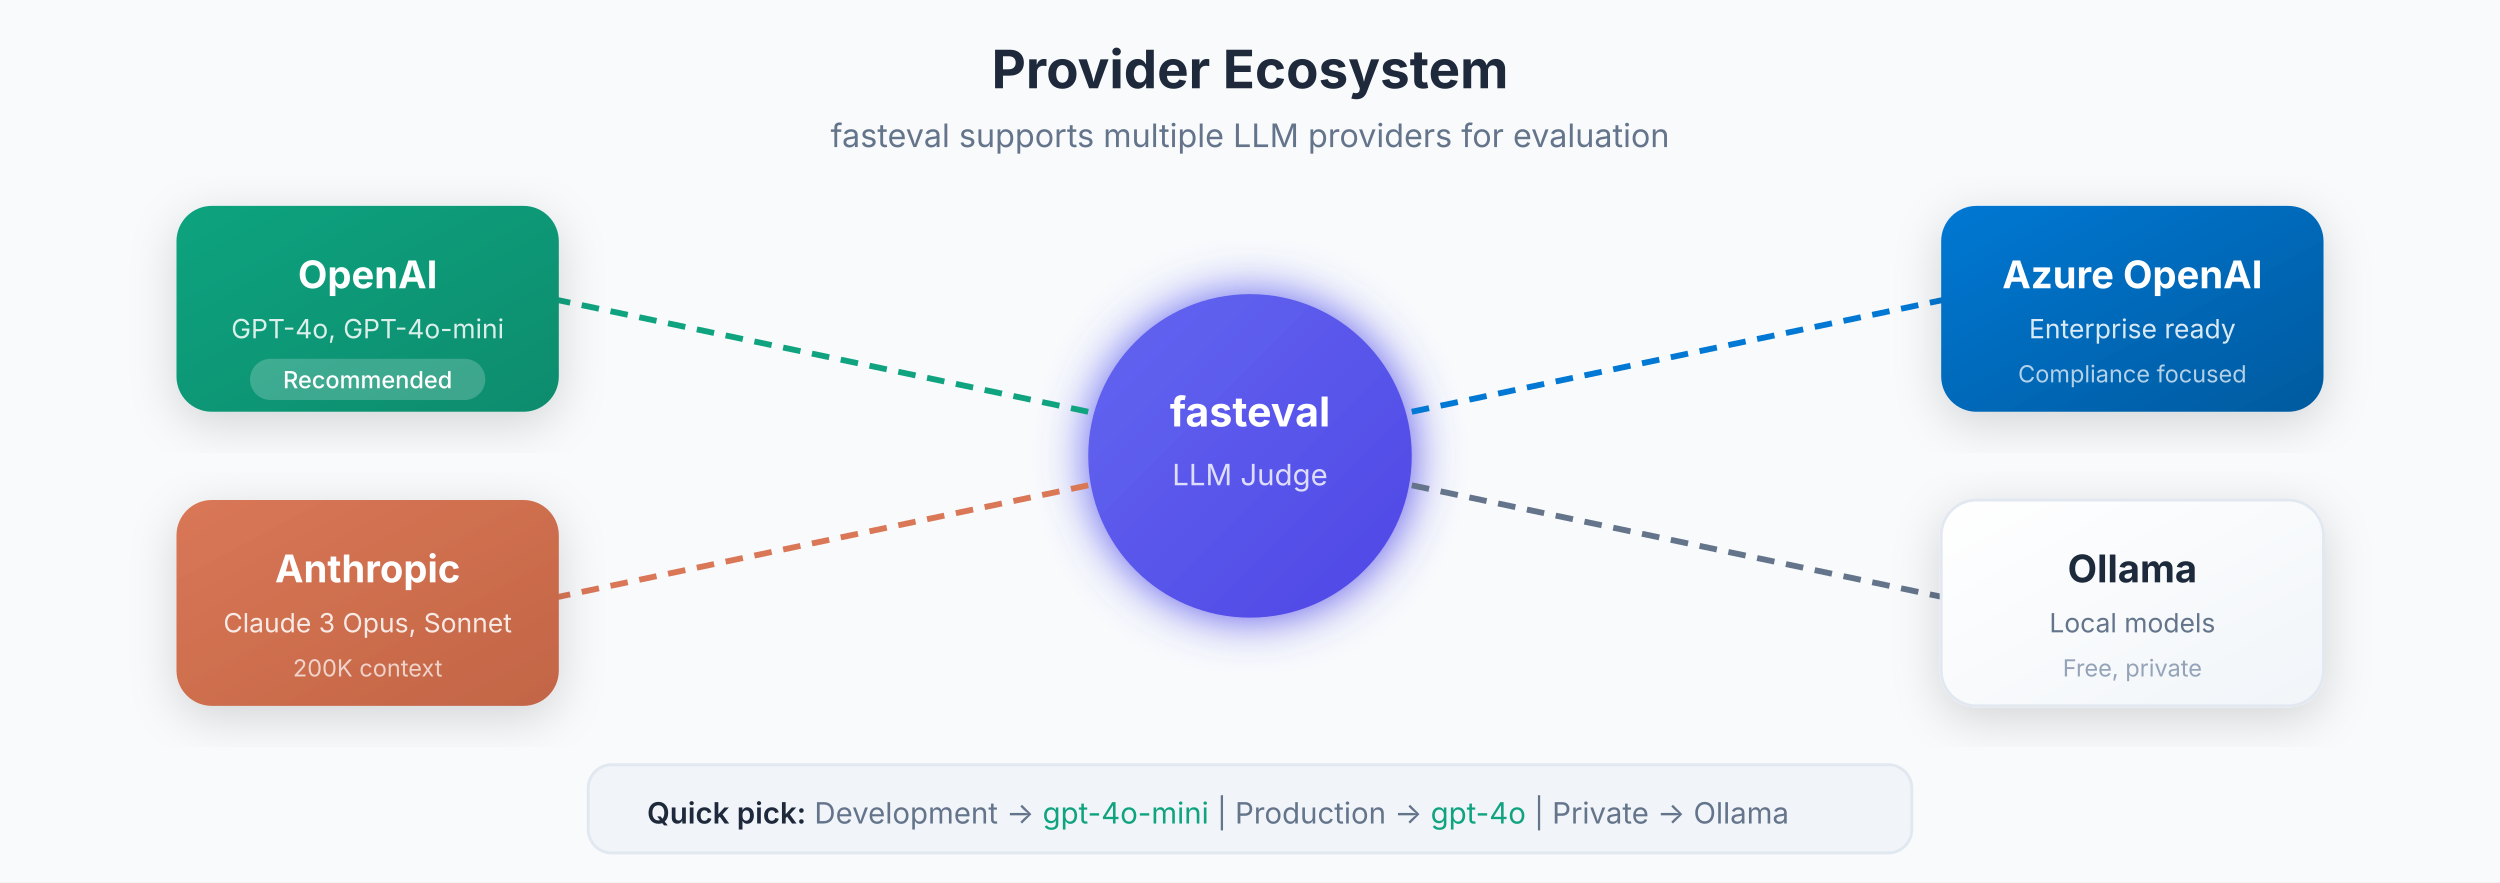
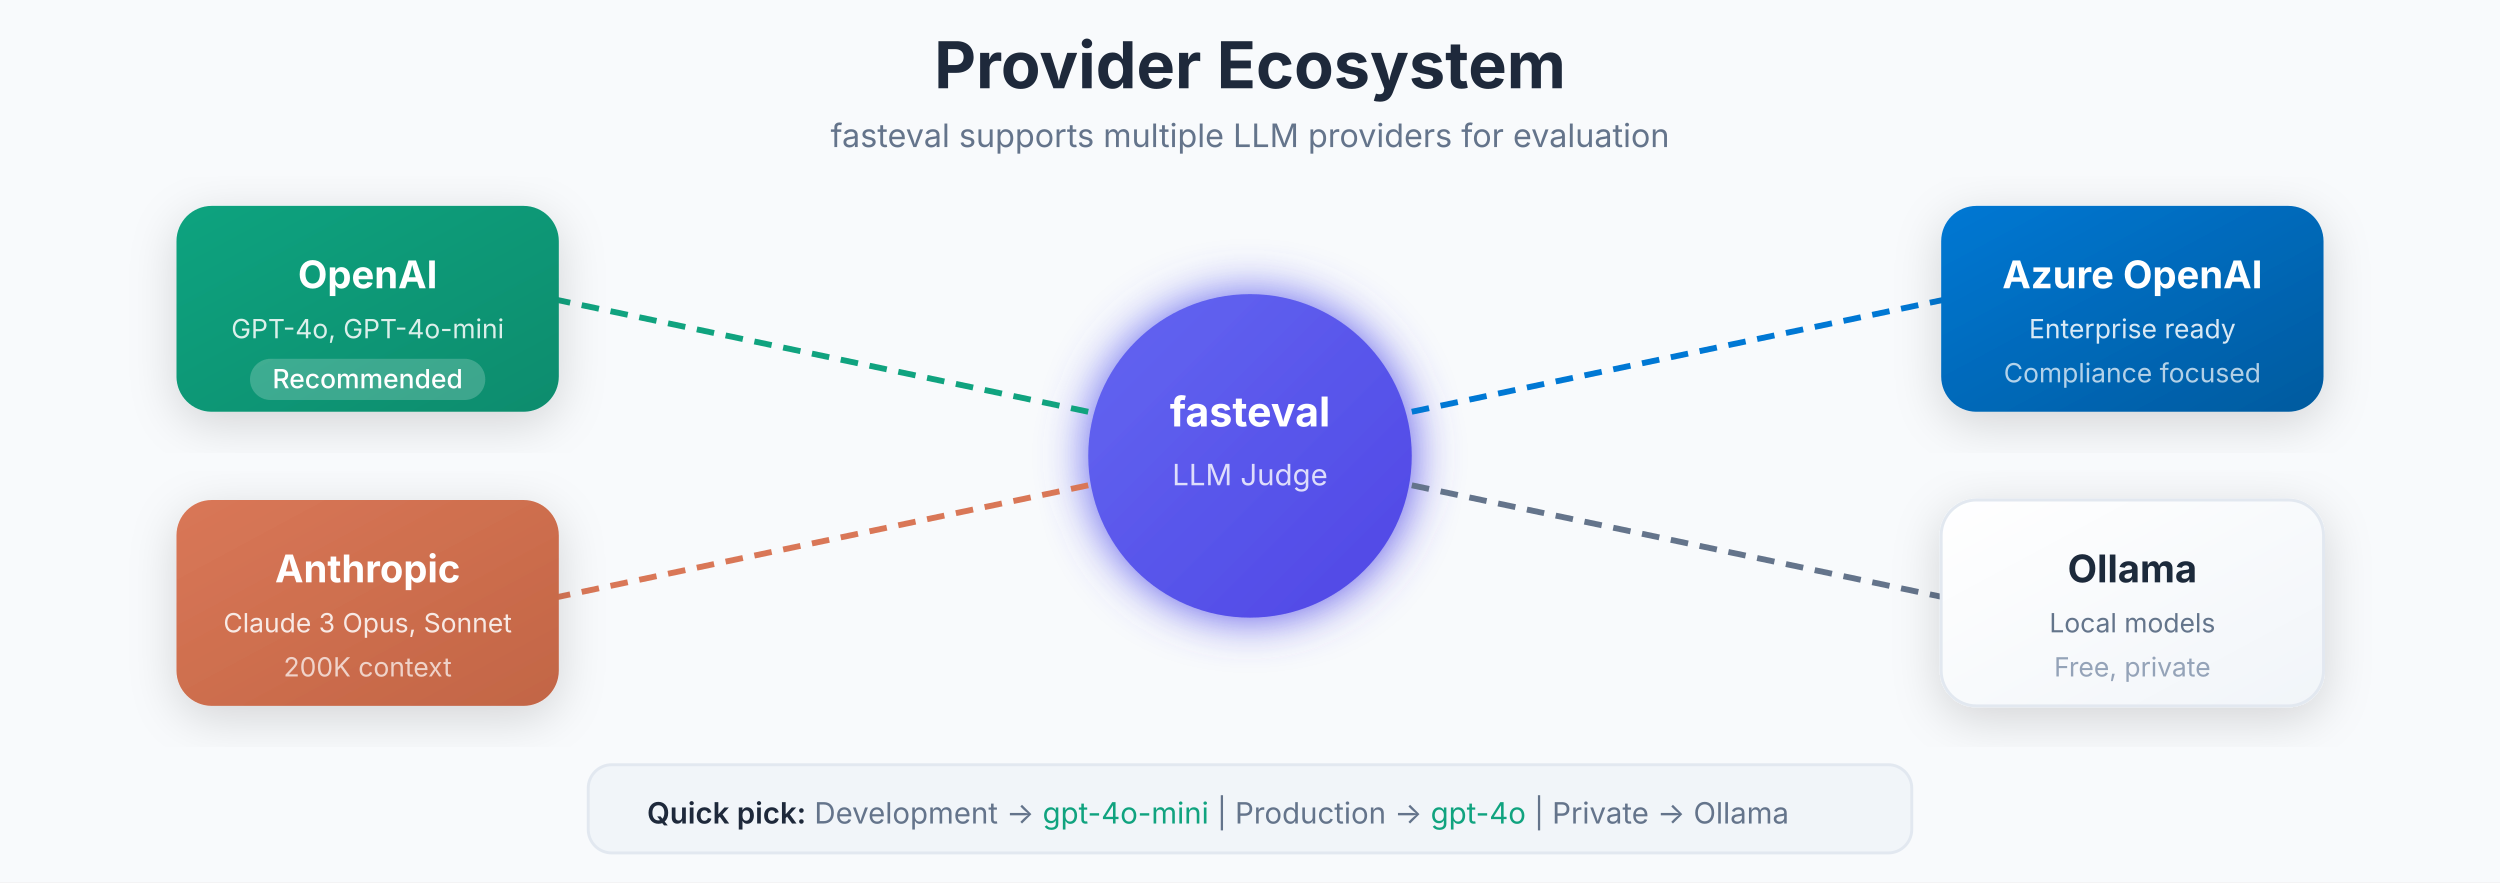
<svg xmlns="http://www.w3.org/2000/svg" viewBox="0 0 850 300" font-family="system-ui, -apple-system, sans-serif">
  <defs>
    <linearGradient id="providerCenter" x1="0%" y1="0%" x2="100%" y2="100%">
      <stop offset="0%" style="stop-color:#6366f1" />
      <stop offset="100%" style="stop-color:#4f46e5" />
    </linearGradient>
    <linearGradient id="providerOpenAI" x1="0%" y1="0%" x2="100%" y2="100%">
      <stop offset="0%" style="stop-color:#10a37f" />
      <stop offset="100%" style="stop-color:#0d8c6d" />
    </linearGradient>
    <linearGradient id="providerAnthropic" x1="0%" y1="0%" x2="100%" y2="100%">
      <stop offset="0%" style="stop-color:#d97757" />
      <stop offset="100%" style="stop-color:#c26545" />
    </linearGradient>
    <linearGradient id="providerAzure" x1="0%" y1="0%" x2="100%" y2="100%">
      <stop offset="0%" style="stop-color:#0078d4" />
      <stop offset="100%" style="stop-color:#005a9e" />
    </linearGradient>
    <linearGradient id="providerOllama" x1="0%" y1="0%" x2="100%" y2="100%">
      <stop offset="0%" style="stop-color:#ffffff" />
      <stop offset="100%" style="stop-color:#f1f5f9" />
    </linearGradient>
    <filter id="providerShadow" x="-20%" y="-20%" width="140%" height="140%">
      <feDropShadow dx="0" dy="4" stdDeviation="8" flood-opacity="0.15" />
    </filter>
    <filter id="providerGlow" x="-30%" y="-30%" width="160%" height="160%">
      <feGaussianBlur stdDeviation="8" result="blur" />
      <feMerge>
        <feMergeNode in="blur" />
        <feMergeNode in="SourceGraphic" />
      </feMerge>
    </filter>
    <style>
      @keyframes providerPulse {
        0%, 100% { stroke-opacity: 0.3; }
        50% { stroke-opacity: 0.8; }
      }
      .provider-line { animation: providerPulse 2s ease-in-out infinite; }
      .provider-line-delay1 { animation-delay: 0.3s; }
      .provider-line-delay2 { animation-delay: 0.6s; }
      .provider-line-delay3 { animation-delay: 0.9s; }
    </style>
  </defs>
  <rect width="850" height="300" fill="#f8fafc" />
-   <text x="425" y="30" text-anchor="middle" font-size="18" font-weight="700" fill="#1e293b">Provider Ecosystem</text>
+   <text x="425" y="30" text-anchor="middle" font-size="22" font-weight="700" fill="#1e293b">Provider Ecosystem</text>
  <text x="425" y="50" text-anchor="middle" font-size="11" fill="#64748b">fasteval supports multiple LLM providers for evaluation</text>
  <g filter="url(#providerGlow)">
    <circle cx="425" cy="155" r="55" fill="url(#providerCenter)" />
    <text x="425" y="145" text-anchor="middle" font-size="14" font-weight="700" fill="white">fasteval</text>
    <text x="425" y="165" text-anchor="middle" font-size="10" fill="rgba(255,255,255,0.8)">LLM Judge</text>
  </g>
  <line x1="370" y1="140" x2="180" y2="100" stroke="#10a37f" stroke-width="2" stroke-dasharray="6 4" class="provider-line" />
  <line x1="370" y1="165" x2="180" y2="205" stroke="#d97757" stroke-width="2" stroke-dasharray="6 4" class="provider-line provider-line-delay1" />
  <line x1="480" y1="140" x2="670" y2="100" stroke="#0078d4" stroke-width="2" stroke-dasharray="6 4" class="provider-line provider-line-delay2" />
  <line x1="480" y1="165" x2="670" y2="205" stroke="#64748b" stroke-width="2" stroke-dasharray="6 4" class="provider-line provider-line-delay3" />
  <g transform="translate(60, 70)" filter="url(#providerShadow)">
    <rect width="130" height="70" rx="12" fill="url(#providerOpenAI)" />
    <text x="65" y="28" text-anchor="middle" font-size="13" font-weight="700" fill="white">OpenAI</text>
    <text x="65" y="45" text-anchor="middle" font-size="9" fill="rgba(255,255,255,0.85)">GPT-4o, GPT-4o-mini</text>
    <rect x="25" y="52" width="80" height="14" rx="7" fill="rgba(255,255,255,0.2)" />
-     <text x="65" y="62" text-anchor="middle" font-size="8" font-weight="500" fill="white">Recommended</text>
+     <text x="65" y="62" text-anchor="middle" font-size="9" font-weight="500" fill="white">Recommended</text>
  </g>
  <g transform="translate(60, 170)" filter="url(#providerShadow)">
    <rect width="130" height="70" rx="12" fill="url(#providerAnthropic)" />
    <text x="65" y="28" text-anchor="middle" font-size="13" font-weight="700" fill="white">Anthropic</text>
    <text x="65" y="45" text-anchor="middle" font-size="9" fill="rgba(255,255,255,0.85)">Claude 3 Opus, Sonnet</text>
-     <text x="65" y="60" text-anchor="middle" font-size="8" fill="rgba(255,255,255,0.7)">200K context</text>
+     <text x="65" y="60" text-anchor="middle" font-size="9" fill="rgba(255,255,255,0.7)">200K context</text>
  </g>
  <g transform="translate(660, 70)" filter="url(#providerShadow)">
    <rect width="130" height="70" rx="12" fill="url(#providerAzure)" />
    <text x="65" y="28" text-anchor="middle" font-size="13" font-weight="700" fill="white">Azure OpenAI</text>
    <text x="65" y="45" text-anchor="middle" font-size="9" fill="rgba(255,255,255,0.85)">Enterprise ready</text>
-     <text x="65" y="60" text-anchor="middle" font-size="8" fill="rgba(255,255,255,0.7)">Compliance focused</text>
+     <text x="65" y="60" text-anchor="middle" font-size="9" fill="rgba(255,255,255,0.7)">Compliance focused</text>
  </g>
  <g transform="translate(660, 170)" filter="url(#providerShadow)">
    <rect width="130" height="70" rx="12" fill="url(#providerOllama)" stroke="#e2e8f0" stroke-width="1" />
    <text x="65" y="28" text-anchor="middle" font-size="13" font-weight="700" fill="#1e293b">Ollama</text>
    <text x="65" y="45" text-anchor="middle" font-size="9" fill="#64748b">Local models</text>
-     <text x="65" y="60" text-anchor="middle" font-size="8" fill="#94a3b8">Free, private</text>
+     <text x="65" y="60" text-anchor="middle" font-size="9" fill="#94a3b8">Free, private</text>
  </g>
  <g transform="translate(200, 260)">
    <rect width="450" height="30" rx="8" fill="#f1f5f9" stroke="#e2e8f0" />
    <text x="20" y="20" font-size="10" fill="#64748b">
      <tspan font-weight="600" fill="#1e293b">Quick pick:</tspan>
      <tspan> Development → </tspan>
      <tspan fill="#10a37f">gpt-4o-mini</tspan>
      <tspan> | Production → </tspan>
      <tspan fill="#10a37f">gpt-4o</tspan>
      <tspan> | Private → </tspan>
      <tspan fill="#64748b">Ollama</tspan>
    </text>
  </g>
</svg>
